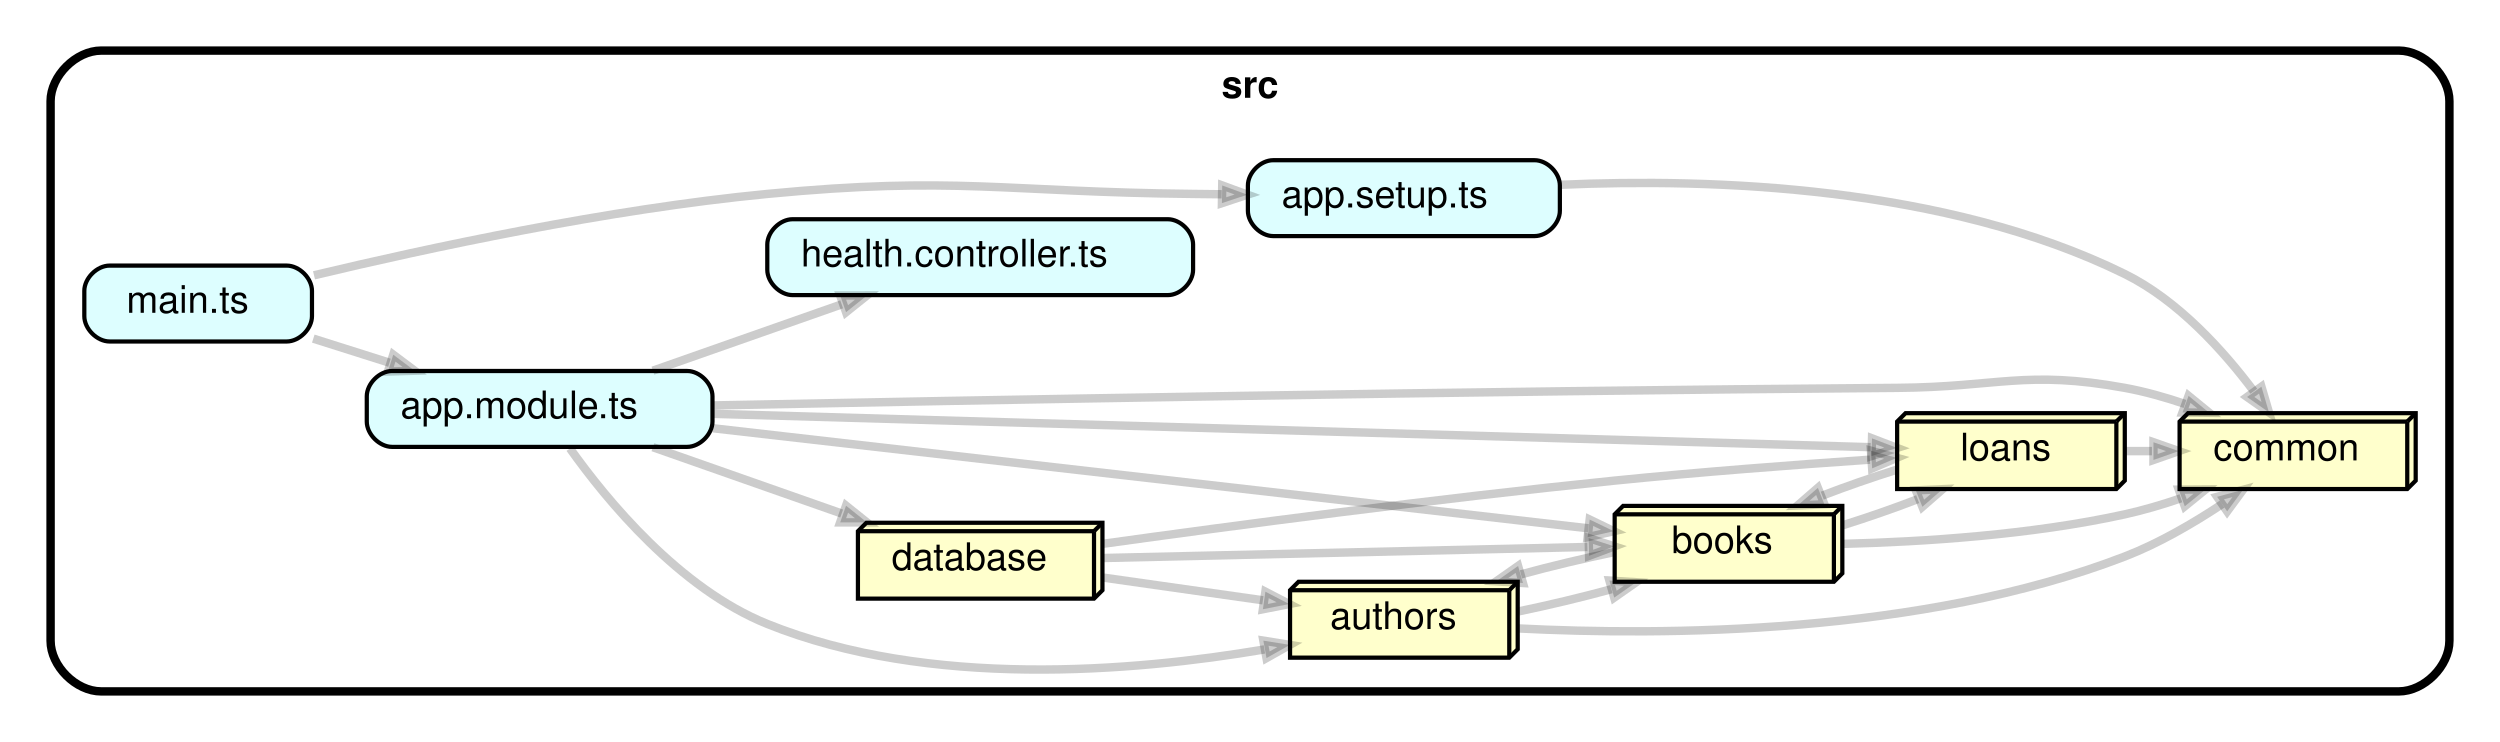
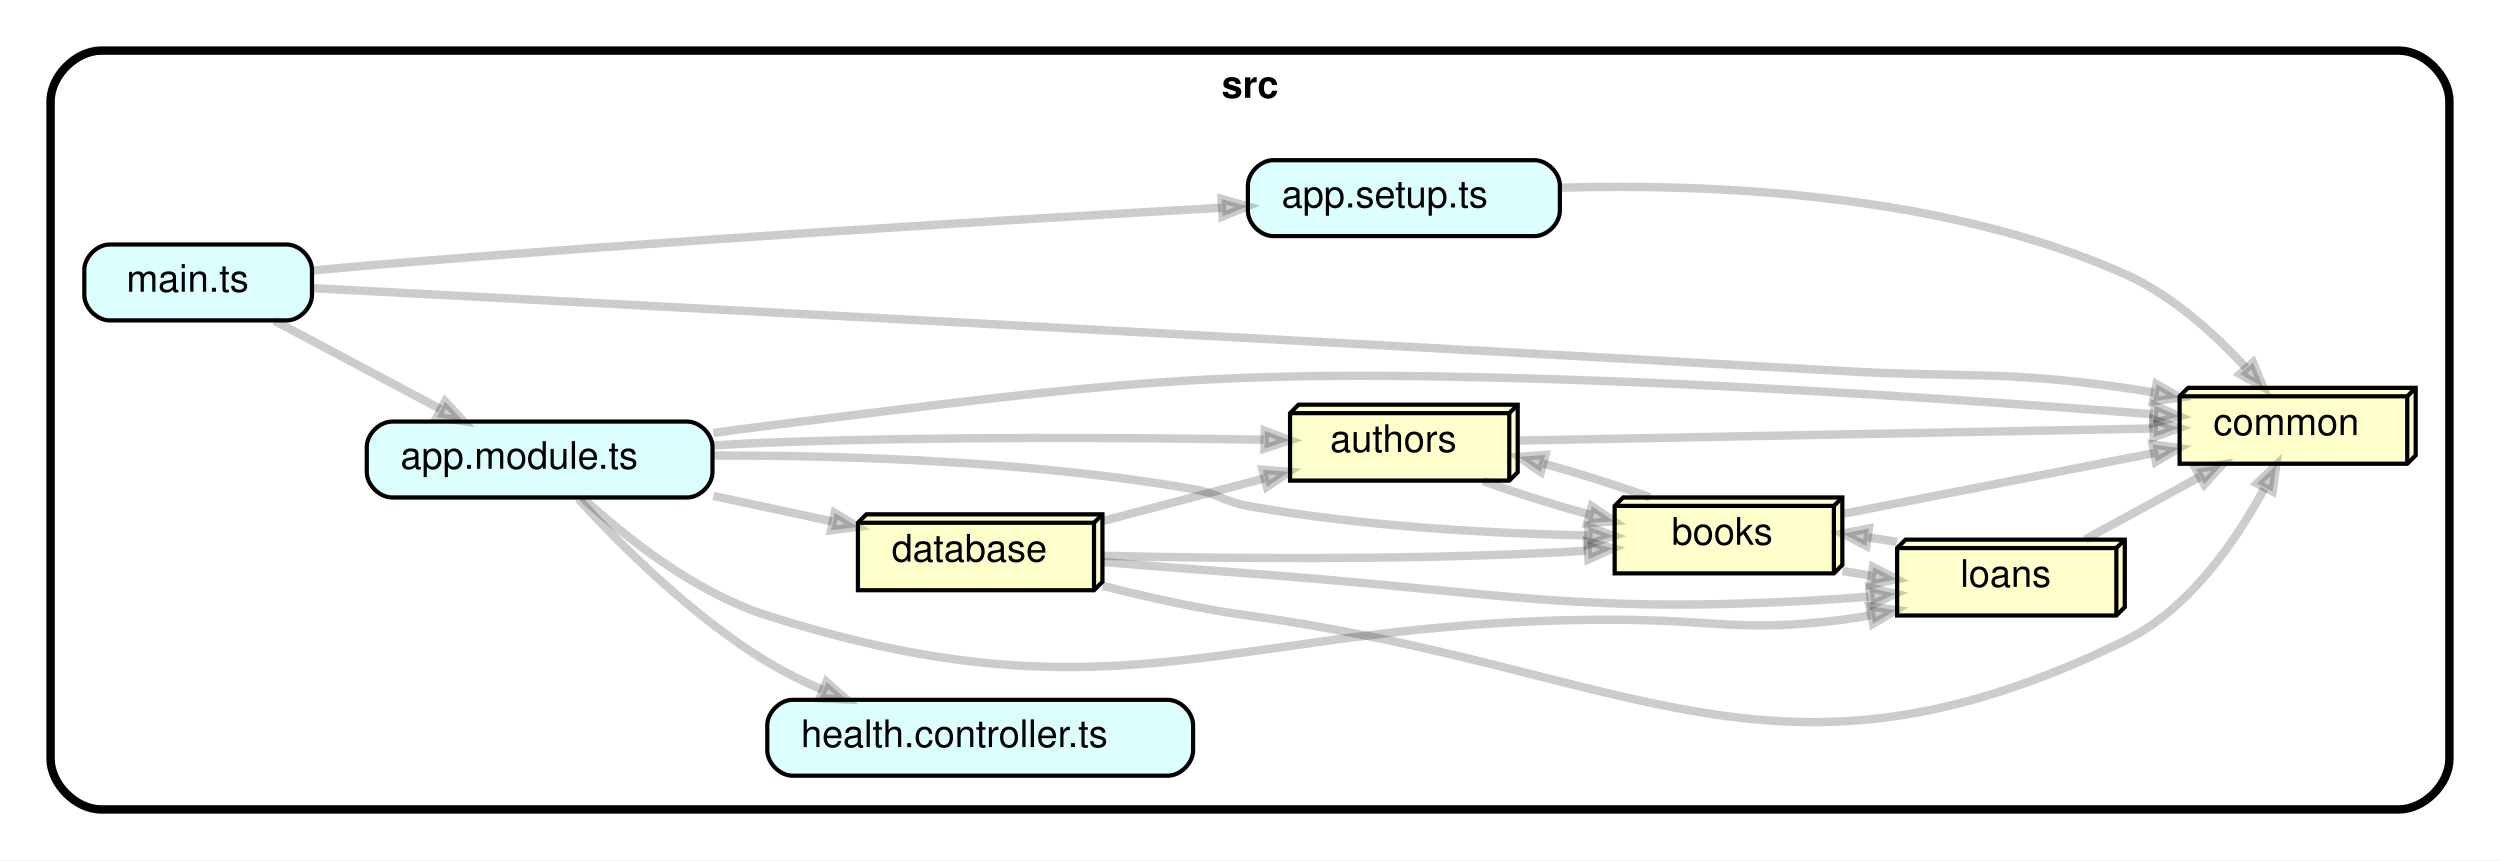
- <svg xmlns="http://www.w3.org/2000/svg" xmlns:xlink="http://www.w3.org/1999/xlink" width="593pt" height="176pt" viewBox="0.00 0.00 593.00 176.00">
-   <g id="graph0" class="graph" transform="scale(1 1) rotate(0) translate(4 172)">
-     <polygon fill="white" stroke="transparent" points="-4,4 -4,-172 589,-172 589,4 -4,4" />
+ <svg xmlns="http://www.w3.org/2000/svg" xmlns:xlink="http://www.w3.org/1999/xlink" width="593pt" height="204pt" viewBox="0.00 0.00 593.00 204.00">
+   <g id="graph0" class="graph" transform="scale(1 1) rotate(0) translate(4 200)">
+     <polygon fill="white" stroke="transparent" points="-4,4 -4,-200 589,-200 589,4 -4,4" />
    <g id="clust1" class="cluster">
-       <path fill="#ffffff" stroke="black" stroke-width="2" d="M20,-8C20,-8 565,-8 565,-8 571,-8 577,-14 577,-20 577,-20 577,-148 577,-148 577,-154 571,-160 565,-160 565,-160 20,-160 20,-160 14,-160 8,-154 8,-148 8,-148 8,-20 8,-20 8,-14 14,-8 20,-8" />
-       <text text-anchor="middle" x="292.5" y="-148.8" font-family="Helvetica,sans-Serif" font-weight="bold" font-size="9.00">src</text>
+       <path fill="#ffffff" stroke="black" stroke-width="2" d="M20,-8C20,-8 565,-8 565,-8 571,-8 577,-14 577,-20 577,-20 577,-176 577,-176 577,-182 571,-188 565,-188 565,-188 20,-188 20,-188 14,-188 8,-182 8,-176 8,-176 8,-20 8,-20 8,-14 14,-8 20,-8" />
+       <text text-anchor="middle" x="292.5" y="-176.8" font-family="Helvetica,sans-Serif" font-weight="bold" font-size="9.00">src</text>
    </g>
    <g id="node1" class="node">
      <g id="a_node1">
        <a xlink:href="src/app.module.ts" xlink:title="app.module.ts">
-           <path fill="#ddfeff" stroke="black" d="M159,-84C159,-84 89,-84 89,-84 86,-84 83,-81 83,-78 83,-78 83,-72 83,-72 83,-69 86,-66 89,-66 89,-66 159,-66 159,-66 162,-66 165,-69 165,-72 165,-72 165,-78 165,-78 165,-81 162,-84 159,-84" />
-           <text text-anchor="start" x="91" y="-72.8" font-family="Helvetica,sans-Serif" font-size="9.00">app.module.ts</text>
+           <path fill="#ddfeff" stroke="black" d="M159,-100C159,-100 89,-100 89,-100 86,-100 83,-97 83,-94 83,-94 83,-88 83,-88 83,-85 86,-82 89,-82 89,-82 159,-82 159,-82 162,-82 165,-85 165,-88 165,-88 165,-94 165,-94 165,-97 162,-100 159,-100" />
+           <text text-anchor="start" x="91" y="-88.8" font-family="Helvetica,sans-Serif" font-size="9.00">app.module.ts</text>
        </a>
      </g>
    </g>
    <g id="node2" class="node">
      <g id="a_node2">
        <a xlink:href="src/authors/" xlink:title="authors">
-           <polygon fill="#ffffcc" stroke="black" points="356,-34 304,-34 302,-32 302,-16 354,-16 356,-18 356,-34" />
-           <polyline fill="none" stroke="black" points="354,-32 302,-32 " />
-           <polyline fill="none" stroke="black" points="354,-32 354,-16 " />
-           <polyline fill="none" stroke="black" points="354,-32 356,-34 " />
-           <text text-anchor="start" x="311.5" y="-22.8" font-family="Helvetica,sans-Serif" font-size="9.00">authors</text>
+           <polygon fill="#ffffcc" stroke="black" points="356,-104 304,-104 302,-102 302,-86 354,-86 356,-88 356,-104" />
+           <polyline fill="none" stroke="black" points="354,-102 302,-102 " />
+           <polyline fill="none" stroke="black" points="354,-102 354,-86 " />
+           <polyline fill="none" stroke="black" points="354,-102 356,-104 " />
+           <text text-anchor="start" x="311.5" y="-92.8" font-family="Helvetica,sans-Serif" font-size="9.00">authors</text>
        </a>
      </g>
    </g>
    <g id="edge1" class="edge">
-       <path fill="none" stroke="#000000" stroke-width="2" stroke-opacity="0.2" d="M131.19,-65.63C139.92,-53.36 157.15,-32.4 178,-24 216.27,-8.58 264.62,-12.63 295.92,-17.96" />
-       <polygon fill="#000000" fill-opacity="0.2" stroke="#000000" stroke-width="2" stroke-opacity="0.2" points="295.67,-20.04 301.95,-19.03 296.41,-15.91 295.67,-20.04" />
+       <path fill="none" stroke="#000000" stroke-width="2" stroke-opacity="0.2" d="M165.21,-94.35C169.52,-94.62 173.85,-94.84 178,-95 218.57,-96.53 265.36,-96.2 295.75,-95.7" />
+       <polygon fill="#000000" fill-opacity="0.2" stroke="#000000" stroke-width="2" stroke-opacity="0.2" points="296.01,-97.8 301.97,-95.59 295.94,-93.6 296.01,-97.8" />
    </g>
    <g id="node3" class="node">
      <g id="a_node3">
        <a xlink:href="src/books/" xlink:title="books">
-           <polygon fill="#ffffcc" stroke="black" points="433,-52 381,-52 379,-50 379,-34 431,-34 433,-36 433,-52" />
-           <polyline fill="none" stroke="black" points="431,-50 379,-50 " />
-           <polyline fill="none" stroke="black" points="431,-50 431,-34 " />
-           <polyline fill="none" stroke="black" points="431,-50 433,-52 " />
-           <text text-anchor="start" x="392.5" y="-40.8" font-family="Helvetica,sans-Serif" font-size="9.00">books</text>
+           <polygon fill="#ffffcc" stroke="black" points="433,-82 381,-82 379,-80 379,-64 431,-64 433,-66 433,-82" />
+           <polyline fill="none" stroke="black" points="431,-80 379,-80 " />
+           <polyline fill="none" stroke="black" points="431,-80 431,-64 " />
+           <polyline fill="none" stroke="black" points="431,-80 433,-82 " />
+           <text text-anchor="start" x="392.5" y="-70.8" font-family="Helvetica,sans-Serif" font-size="9.00">books</text>
        </a>
      </g>
    </g>
    <g id="edge2" class="edge">
-       <path fill="none" stroke="#000000" stroke-width="2" stroke-opacity="0.2" d="M165.12,-70.42C221.06,-64.02 321.41,-52.55 372.77,-46.68" />
-       <polygon fill="#000000" fill-opacity="0.2" stroke="#000000" stroke-width="2" stroke-opacity="0.2" points="373.07,-48.76 378.79,-46 372.59,-44.59 373.07,-48.76" />
+       <path fill="none" stroke="#000000" stroke-width="2" stroke-opacity="0.2" d="M165.19,-91.94C196.44,-92 240.76,-90.64 279,-84 284.96,-82.97 286.05,-81.08 292,-80 318.87,-75.11 349.86,-73.46 372.58,-72.98" />
+       <polygon fill="#000000" fill-opacity="0.2" stroke="#000000" stroke-width="2" stroke-opacity="0.2" points="372.79,-75.08 378.76,-72.88 372.72,-70.88 372.79,-75.08" />
    </g>
    <g id="node4" class="node">
      <g id="a_node4">
        <a xlink:href="src/common/" xlink:title="common">
-           <polygon fill="#ffffcc" stroke="black" points="569,-74 515,-74 513,-72 513,-56 567,-56 569,-58 569,-74" />
-           <polyline fill="none" stroke="black" points="567,-72 513,-72 " />
-           <polyline fill="none" stroke="black" points="567,-72 567,-56 " />
-           <polyline fill="none" stroke="black" points="567,-72 569,-74 " />
-           <text text-anchor="start" x="521" y="-62.8" font-family="Helvetica,sans-Serif" font-size="9.00">common</text>
+           <polygon fill="#ffffcc" stroke="black" points="569,-108 515,-108 513,-106 513,-90 567,-90 569,-92 569,-108" />
+           <polyline fill="none" stroke="black" points="567,-106 513,-106 " />
+           <polyline fill="none" stroke="black" points="567,-106 567,-90 " />
+           <polyline fill="none" stroke="black" points="567,-106 569,-108 " />
+           <text text-anchor="start" x="521" y="-96.8" font-family="Helvetica,sans-Serif" font-size="9.00">common</text>
        </a>
      </g>
    </g>
    <g id="edge3" class="edge">
-       <path fill="none" stroke="#000000" stroke-width="2" stroke-opacity="0.2" d="M165.03,-75.83C225.77,-77.05 344.84,-79.25 446,-80 470,-80.18 476.39,-84.28 500,-80 504.72,-79.14 509.61,-77.76 514.28,-76.18" />
-       <polygon fill="#000000" fill-opacity="0.2" stroke="#000000" stroke-width="2" stroke-opacity="0.2" points="515.13,-78.1 520.05,-74.08 513.69,-74.16 515.13,-78.1" />
+       <path fill="none" stroke="#000000" stroke-width="2" stroke-opacity="0.2" d="M165.19,-97.3C169.51,-97.91 173.84,-98.49 178,-99 261.07,-109.27 282.34,-112.64 366,-110 414.99,-108.45 471.62,-104.46 506.62,-101.74" />
+       <polygon fill="#000000" fill-opacity="0.2" stroke="#000000" stroke-width="2" stroke-opacity="0.2" points="507.08,-103.81 512.9,-101.25 506.75,-99.62 507.08,-103.81" />
    </g>
    <g id="node5" class="node">
      <g id="a_node5">
        <a xlink:href="src/database/" xlink:title="database">
-           <polygon fill="#ffffcc" stroke="black" points="257.5,-48 201.5,-48 199.5,-46 199.5,-30 255.5,-30 257.5,-32 257.5,-48" />
-           <polyline fill="none" stroke="black" points="255.5,-46 199.5,-46 " />
-           <polyline fill="none" stroke="black" points="255.5,-46 255.5,-30 " />
-           <polyline fill="none" stroke="black" points="255.5,-46 257.5,-48 " />
-           <text text-anchor="start" x="207.5" y="-36.8" font-family="Helvetica,sans-Serif" font-size="9.00">database</text>
+           <polygon fill="#ffffcc" stroke="black" points="257.5,-78 201.5,-78 199.5,-76 199.5,-60 255.5,-60 257.5,-62 257.5,-78" />
+           <polyline fill="none" stroke="black" points="255.5,-76 199.5,-76 " />
+           <polyline fill="none" stroke="black" points="255.5,-76 255.5,-60 " />
+           <polyline fill="none" stroke="black" points="255.5,-76 257.5,-78 " />
+           <text text-anchor="start" x="207.5" y="-66.8" font-family="Helvetica,sans-Serif" font-size="9.00">database</text>
        </a>
      </g>
    </g>
    <g id="edge4" class="edge">
-       <path fill="none" stroke="#000000" stroke-width="2" stroke-opacity="0.2" d="M150.87,-65.92C164.46,-61.14 181.25,-55.25 195.64,-50.19" />
-       <polygon fill="#000000" fill-opacity="0.2" stroke="#000000" stroke-width="2" stroke-opacity="0.2" points="196.68,-52.05 201.64,-48.08 195.29,-48.09 196.68,-52.05" />
+       <path fill="none" stroke="#000000" stroke-width="2" stroke-opacity="0.2" d="M165.22,-82.37C174.51,-80.37 184.32,-78.27 193.33,-76.33" />
+       <polygon fill="#000000" fill-opacity="0.2" stroke="#000000" stroke-width="2" stroke-opacity="0.2" points="194,-78.34 199.42,-75.03 193.11,-74.23 194,-78.34" />
    </g>
    <g id="node6" class="node">
      <g id="a_node6">
        <a xlink:href="src/health.controller.ts" xlink:title="health.controller.ts">
-           <path fill="#ddfeff" stroke="black" d="M273,-120C273,-120 184,-120 184,-120 181,-120 178,-117 178,-114 178,-114 178,-108 178,-108 178,-105 181,-102 184,-102 184,-102 273,-102 273,-102 276,-102 279,-105 279,-108 279,-108 279,-114 279,-114 279,-117 276,-120 273,-120" />
-           <text text-anchor="start" x="186" y="-108.8" font-family="Helvetica,sans-Serif" font-size="9.00">health.controller.ts</text>
+           <path fill="#ddfeff" stroke="black" d="M273,-34C273,-34 184,-34 184,-34 181,-34 178,-31 178,-28 178,-28 178,-22 178,-22 178,-19 181,-16 184,-16 184,-16 273,-16 273,-16 276,-16 279,-19 279,-22 279,-22 279,-28 279,-28 279,-31 276,-34 273,-34" />
+           <text text-anchor="start" x="186" y="-22.8" font-family="Helvetica,sans-Serif" font-size="9.00">health.controller.ts</text>
        </a>
      </g>
    </g>
    <g id="edge5" class="edge">
-       <path fill="none" stroke="#000000" stroke-width="2" stroke-opacity="0.2" d="M150.87,-84.08C164.46,-88.86 181.25,-94.75 195.64,-99.81" />
-       <polygon fill="#000000" fill-opacity="0.2" stroke="#000000" stroke-width="2" stroke-opacity="0.2" points="195.29,-101.91 201.64,-101.92 196.68,-97.95 195.29,-101.91" />
+       <path fill="none" stroke="#000000" stroke-width="2" stroke-opacity="0.2" d="M133.15,-81.7C142.89,-71.07 160.14,-53.76 178,-43 182.08,-40.54 186.54,-38.34 191.06,-36.39" />
+       <polygon fill="#000000" fill-opacity="0.2" stroke="#000000" stroke-width="2" stroke-opacity="0.2" points="192.04,-38.27 196.81,-34.06 190.46,-34.38 192.04,-38.27" />
    </g>
    <g id="node7" class="node">
      <g id="a_node7">
        <a xlink:href="src/loans/" xlink:title="loans">
-           <polygon fill="#ffffcc" stroke="black" points="500,-74 448,-74 446,-72 446,-56 498,-56 500,-58 500,-74" />
-           <polyline fill="none" stroke="black" points="498,-72 446,-72 " />
-           <polyline fill="none" stroke="black" points="498,-72 498,-56 " />
-           <polyline fill="none" stroke="black" points="498,-72 500,-74 " />
-           <text text-anchor="start" x="461" y="-62.8" font-family="Helvetica,sans-Serif" font-size="9.00">loans</text>
+           <polygon fill="#ffffcc" stroke="black" points="500,-72 448,-72 446,-70 446,-54 498,-54 500,-56 500,-72" />
+           <polyline fill="none" stroke="black" points="498,-70 446,-70 " />
+           <polyline fill="none" stroke="black" points="498,-70 498,-54 " />
+           <polyline fill="none" stroke="black" points="498,-70 500,-72 " />
+           <text text-anchor="start" x="461" y="-60.8" font-family="Helvetica,sans-Serif" font-size="9.00">loans</text>
        </a>
      </g>
    </g>
    <g id="edge6" class="edge">
-       <path fill="none" stroke="#000000" stroke-width="2" stroke-opacity="0.2" d="M165.14,-73.84C234.65,-71.84 376.07,-67.76 439.7,-65.93" />
-       <polygon fill="#000000" fill-opacity="0.2" stroke="#000000" stroke-width="2" stroke-opacity="0.2" points="440.04,-68.02 445.97,-65.75 439.92,-63.82 440.04,-68.02" />
+       <path fill="none" stroke="#000000" stroke-width="2" stroke-opacity="0.2" d="M134.18,-81.92C144.05,-72.85 160.67,-59.5 178,-54 263.15,-26.98 289.67,-53.22 379,-53 403,-52.94 409.19,-50 433,-53 435.21,-53.28 437.48,-53.64 439.75,-54.07" />
+       <polygon fill="#000000" fill-opacity="0.2" stroke="#000000" stroke-width="2" stroke-opacity="0.2" points="439.44,-56.15 445.74,-55.31 440.29,-52.04 439.44,-56.15" />
    </g>
    <g id="edge9" class="edge">
-       <path fill="none" stroke="#000000" stroke-width="2" stroke-opacity="0.2" d="M356.23,-26.98C363.36,-28.45 371.09,-30.3 378.24,-32.25" />
-       <polygon fill="#000000" fill-opacity="0.2" stroke="#000000" stroke-width="2" stroke-opacity="0.2" points="377.75,-34.29 384.1,-33.9 378.89,-30.25 377.75,-34.29" />
+       <path fill="none" stroke="#000000" stroke-width="2" stroke-opacity="0.2" d="M347.77,-85.89C355.31,-83.17 364.32,-80.34 372.95,-77.95" />
+       <polygon fill="#000000" fill-opacity="0.2" stroke="#000000" stroke-width="2" stroke-opacity="0.2" points="373.58,-79.95 378.83,-76.36 372.49,-75.89 373.58,-79.95" />
    </g>
    <g id="edge8" class="edge">
-       <path fill="none" stroke="#000000" stroke-width="2" stroke-opacity="0.2" d="M356.05,-22.94C390.3,-21.19 451.76,-21.4 500,-40 508.04,-43.1 516.22,-47.87 523.08,-52.42" />
-       <polygon fill="#000000" fill-opacity="0.2" stroke="#000000" stroke-width="2" stroke-opacity="0.2" points="521.9,-54.16 528.04,-55.82 524.28,-50.7 521.9,-54.16" />
+       <path fill="none" stroke="#000000" stroke-width="2" stroke-opacity="0.2" d="M356.17,-95.5C394.24,-96.22 464.88,-97.57 506.64,-98.36" />
+       <polygon fill="#000000" fill-opacity="0.2" stroke="#000000" stroke-width="2" stroke-opacity="0.2" points="506.79,-100.47 512.83,-98.48 506.87,-96.27 506.79,-100.47" />
    </g>
    <g id="edge10" class="edge">
-       <path fill="none" stroke="#000000" stroke-width="2" stroke-opacity="0.2" d="M378.87,-41.04C371.72,-39.57 363.95,-37.71 356.77,-35.76" />
-       <polygon fill="#000000" fill-opacity="0.2" stroke="#000000" stroke-width="2" stroke-opacity="0.2" points="357.24,-33.71 350.89,-34.1 356.09,-37.75 357.24,-33.71" />
+       <path fill="none" stroke="#000000" stroke-width="2" stroke-opacity="0.2" d="M387.37,-82.05C379.84,-84.78 370.79,-87.63 362.14,-90.03" />
+       <polygon fill="#000000" fill-opacity="0.2" stroke="#000000" stroke-width="2" stroke-opacity="0.2" points="361.48,-88.03 356.23,-91.62 362.57,-92.09 361.48,-88.03" />
    </g>
    <g id="edge11" class="edge">
-       <path fill="none" stroke="#000000" stroke-width="2" stroke-opacity="0.2" d="M433.34,-43C452.12,-43.48 477.86,-45.12 500,-50 504.38,-50.97 508.93,-52.31 513.31,-53.81" />
-       <polygon fill="#000000" fill-opacity="0.2" stroke="#000000" stroke-width="2" stroke-opacity="0.2" points="512.81,-55.86 519.16,-55.91 514.23,-51.91 512.81,-55.86" />
+       <path fill="none" stroke="#000000" stroke-width="2" stroke-opacity="0.2" d="M433.28,-78.14C454.4,-82.27 484.2,-88.09 506.95,-92.54" />
+       <polygon fill="#000000" fill-opacity="0.2" stroke="#000000" stroke-width="2" stroke-opacity="0.2" points="506.57,-94.61 512.86,-93.7 507.38,-90.48 506.57,-94.61" />
    </g>
    <g id="edge12" class="edge">
-       <path fill="none" stroke="#000000" stroke-width="2" stroke-opacity="0.2" d="M433.06,-47.4C438.98,-49.25 445.19,-51.41 450.87,-53.6" />
-       <polygon fill="#000000" fill-opacity="0.2" stroke="#000000" stroke-width="2" stroke-opacity="0.2" points="450.43,-55.69 456.78,-55.97 451.99,-51.79 450.43,-55.69" />
+       <path fill="none" stroke="#000000" stroke-width="2" stroke-opacity="0.2" d="M433.06,-64.57C435.32,-64.17 437.61,-63.79 439.9,-63.44" />
+       <polygon fill="#000000" fill-opacity="0.2" stroke="#000000" stroke-width="2" stroke-opacity="0.2" points="440.28,-65.51 445.93,-62.59 439.7,-61.35 440.28,-65.51" />
    </g>
    <g id="edge13" class="edge">
-       <path fill="none" stroke="#000000" stroke-width="2" stroke-opacity="0.2" d="M257.73,-34.99C269.54,-33.31 283.34,-31.35 295.56,-29.61" />
-       <polygon fill="#000000" fill-opacity="0.2" stroke="#000000" stroke-width="2" stroke-opacity="0.2" points="296.15,-31.65 301.8,-28.72 295.56,-27.49 296.15,-31.65" />
+       <path fill="none" stroke="#000000" stroke-width="2" stroke-opacity="0.2" d="M257.73,-76.45C269.65,-79.6 283.59,-83.28 295.9,-86.53" />
+       <polygon fill="#000000" fill-opacity="0.2" stroke="#000000" stroke-width="2" stroke-opacity="0.2" points="295.46,-88.58 301.8,-88.08 296.53,-84.52 295.46,-88.58" />
    </g>
    <g id="edge14" class="edge">
-       <path fill="none" stroke="#000000" stroke-width="2" stroke-opacity="0.2" d="M257.7,-39.64C289.04,-40.36 339.56,-41.51 372.53,-42.26" />
-       <polygon fill="#000000" fill-opacity="0.2" stroke="#000000" stroke-width="2" stroke-opacity="0.2" points="372.83,-44.37 378.88,-42.4 372.93,-40.17 372.83,-44.37" />
+       <path fill="none" stroke="#000000" stroke-width="2" stroke-opacity="0.2" d="M257.76,-68.16C285.37,-67.54 328.61,-67.09 366,-69 368.04,-69.1 370.14,-69.24 372.25,-69.4" />
+       <polygon fill="#000000" fill-opacity="0.2" stroke="#000000" stroke-width="2" stroke-opacity="0.2" points="372.44,-71.52 378.59,-69.92 372.79,-67.33 372.44,-71.52" />
    </g>
    <g id="edge15" class="edge">
-       <path fill="none" stroke="#000000" stroke-width="2" stroke-opacity="0.2" d="M257.56,-43C287.56,-47.18 336.57,-53.71 379,-58 399.09,-60.03 421.67,-61.74 439.55,-62.97" />
-       <polygon fill="#000000" fill-opacity="0.2" stroke="#000000" stroke-width="2" stroke-opacity="0.2" points="439.78,-65.09 445.91,-63.4 440.07,-60.9 439.78,-65.09" />
+       <path fill="none" stroke="#000000" stroke-width="2" stroke-opacity="0.2" d="M257.59,-61.02C268.27,-58.31 280.61,-55.57 292,-54 383.61,-41.35 416.84,-7.54 500,-48 515.3,-55.45 526.49,-71.9 533.08,-84.11" />
+       <polygon fill="#000000" fill-opacity="0.2" stroke="#000000" stroke-width="2" stroke-opacity="0.2" points="531.34,-85.32 535.94,-89.71 535.08,-83.41 531.34,-85.32" />
    </g>
    <g id="edge16" class="edge">
-       <path fill="none" stroke="#000000" stroke-width="2" stroke-opacity="0.2" d="M445.78,-60.55C439.95,-58.72 433.84,-56.59 428.24,-54.44" />
-       <polygon fill="#000000" fill-opacity="0.2" stroke="#000000" stroke-width="2" stroke-opacity="0.2" points="428.75,-52.38 422.4,-52.11 427.2,-56.28 428.75,-52.38" />
+       <path fill="none" stroke="#000000" stroke-width="2" stroke-opacity="0.2" d="M257.81,-66.67C268.52,-65.8 280.82,-64.83 292,-64 354.55,-59.34 370.4,-54 433,-58 435.04,-58.13 437.14,-58.3 439.26,-58.49" />
+       <polygon fill="#000000" fill-opacity="0.2" stroke="#000000" stroke-width="2" stroke-opacity="0.2" points="439.43,-60.62 445.61,-59.15 439.86,-56.45 439.43,-60.62" />
    </g>
    <g id="edge17" class="edge">
-       <path fill="none" stroke="#000000" stroke-width="2" stroke-opacity="0.2" d="M500.08,-65C502.17,-65 504.3,-65 506.44,-65" />
-       <polygon fill="#000000" fill-opacity="0.2" stroke="#000000" stroke-width="2" stroke-opacity="0.2" points="506.8,-67.1 512.8,-65 506.8,-62.9 506.8,-67.1" />
+       <path fill="none" stroke="#000000" stroke-width="2" stroke-opacity="0.2" d="M445.93,-71.43C443.68,-71.83 441.38,-72.21 439.09,-72.56" />
+       <polygon fill="#000000" fill-opacity="0.2" stroke="#000000" stroke-width="2" stroke-opacity="0.2" points="438.71,-70.5 433.06,-73.41 439.3,-74.65 438.71,-70.5" />
+     </g>
+     <g id="edge18" class="edge">
+       <path fill="none" stroke="#000000" stroke-width="2" stroke-opacity="0.2" d="M490.65,-72.08C498.88,-76.57 508.91,-82.04 517.78,-86.88" />
+       <polygon fill="#000000" fill-opacity="0.2" stroke="#000000" stroke-width="2" stroke-opacity="0.2" points="516.85,-88.76 523.12,-89.79 518.86,-85.08 516.85,-88.76" />
    </g>
    <g id="node8" class="node">
      <g id="a_node8">
        <a xlink:href="src/app.setup.ts" xlink:title="app.setup.ts">
-           <path fill="#ddfeff" stroke="black" d="M360,-134C360,-134 298,-134 298,-134 295,-134 292,-131 292,-128 292,-128 292,-122 292,-122 292,-119 295,-116 298,-116 298,-116 360,-116 360,-116 363,-116 366,-119 366,-122 366,-122 366,-128 366,-128 366,-131 363,-134 360,-134" />
-           <text text-anchor="start" x="300" y="-122.8" font-family="Helvetica,sans-Serif" font-size="9.00">app.setup.ts</text>
+           <path fill="#ddfeff" stroke="black" d="M360,-162C360,-162 298,-162 298,-162 295,-162 292,-159 292,-156 292,-156 292,-150 292,-150 292,-147 295,-144 298,-144 298,-144 360,-144 360,-144 363,-144 366,-147 366,-150 366,-150 366,-156 366,-156 366,-159 363,-162 360,-162" />
+           <text text-anchor="start" x="300" y="-150.8" font-family="Helvetica,sans-Serif" font-size="9.00">app.setup.ts</text>
        </a>
      </g>
    </g>
    <g id="edge7" class="edge">
-       <path fill="none" stroke="#000000" stroke-width="2" stroke-opacity="0.2" d="M366.15,-128.17C401.99,-129.76 457.53,-127.92 500,-107 512.65,-100.77 523.43,-88.78 530.6,-79.21" />
-       <polygon fill="#000000" fill-opacity="0.2" stroke="#000000" stroke-width="2" stroke-opacity="0.2" points="532.41,-80.28 534.2,-74.18 529,-77.84 532.41,-80.28" />
+       <path fill="none" stroke="#000000" stroke-width="2" stroke-opacity="0.2" d="M366.16,-155.48C401.76,-156.5 456.9,-154.21 500,-135 511.17,-130.02 521.37,-120.73 528.67,-112.83" />
+       <polygon fill="#000000" fill-opacity="0.2" stroke="#000000" stroke-width="2" stroke-opacity="0.2" points="530.42,-114.03 532.83,-108.15 527.28,-111.24 530.42,-114.03" />
    </g>
    <g id="node9" class="node">
      <g id="a_node9">
        <a xlink:href="src/main.ts" xlink:title="main.ts">
-           <path fill="#ddfeff" stroke="black" d="M64,-109C64,-109 22,-109 22,-109 19,-109 16,-106 16,-103 16,-103 16,-97 16,-97 16,-94 19,-91 22,-91 22,-91 64,-91 64,-91 67,-91 70,-94 70,-97 70,-97 70,-103 70,-103 70,-106 67,-109 64,-109" />
-           <text text-anchor="start" x="26" y="-97.8" font-family="Helvetica,sans-Serif" font-size="9.00">main.ts</text>
+           <path fill="#ddfeff" stroke="black" d="M64,-142C64,-142 22,-142 22,-142 19,-142 16,-139 16,-136 16,-136 16,-130 16,-130 16,-127 19,-124 22,-124 22,-124 64,-124 64,-124 67,-124 70,-127 70,-130 70,-130 70,-136 70,-136 70,-139 67,-142 64,-142" />
+           <text text-anchor="start" x="26" y="-130.8" font-family="Helvetica,sans-Serif" font-size="9.00">main.ts</text>
        </a>
      </g>
    </g>
-     <g id="edge18" class="edge">
-       <path fill="none" stroke="#000000" stroke-width="2" stroke-opacity="0.2" d="M70.31,-91.68C76.1,-89.84 82.31,-87.88 88.38,-85.96" />
-       <polygon fill="#000000" fill-opacity="0.2" stroke="#000000" stroke-width="2" stroke-opacity="0.2" points="89.28,-87.87 94.36,-84.06 88.01,-83.87 89.28,-87.87" />
+     <g id="edge19" class="edge">
+       <path fill="none" stroke="#000000" stroke-width="2" stroke-opacity="0.2" d="M61.14,-123.89C72.63,-117.78 87.89,-109.67 100.37,-103.03" />
+       <polygon fill="#000000" fill-opacity="0.2" stroke="#000000" stroke-width="2" stroke-opacity="0.2" points="101.58,-104.77 105.89,-100.1 99.61,-101.06 101.58,-104.77" />
    </g>
-     <g id="edge19" class="edge">
-       <path fill="none" stroke="#000000" stroke-width="2" stroke-opacity="0.2" d="M70.48,-106.7C97.35,-113.12 140.26,-122.37 178,-126 222.68,-130.29 234.11,-126.46 279,-126 281.21,-125.98 283.49,-125.95 285.78,-125.92" />
-       <polygon fill="#000000" fill-opacity="0.2" stroke="#000000" stroke-width="2" stroke-opacity="0.2" points="285.91,-128.01 291.88,-125.82 285.84,-123.82 285.91,-128.01" />
+     <g id="edge21" class="edge">
+       <path fill="none" stroke="#000000" stroke-width="2" stroke-opacity="0.2" d="M70.42,-131.63C133.26,-128.35 296.6,-119.75 433,-112 462.78,-110.31 470.46,-112.18 500,-108 502.25,-107.68 504.55,-107.3 506.87,-106.89" />
+       <polygon fill="#000000" fill-opacity="0.2" stroke="#000000" stroke-width="2" stroke-opacity="0.2" points="507.51,-108.9 513,-105.7 506.71,-104.78 507.51,-108.9" />
+     </g>
+     <g id="edge20" class="edge">
+       <path fill="none" stroke="#000000" stroke-width="2" stroke-opacity="0.2" d="M70,-135.8C74.34,-136.23 78.79,-136.65 83,-137 154.08,-142.96 236.92,-147.97 285.78,-150.72" />
+       <polygon fill="#000000" fill-opacity="0.2" stroke="#000000" stroke-width="2" stroke-opacity="0.2" points="285.75,-152.82 291.85,-151.06 285.98,-148.63 285.75,-152.82" />
    </g>
  </g>
</svg>
